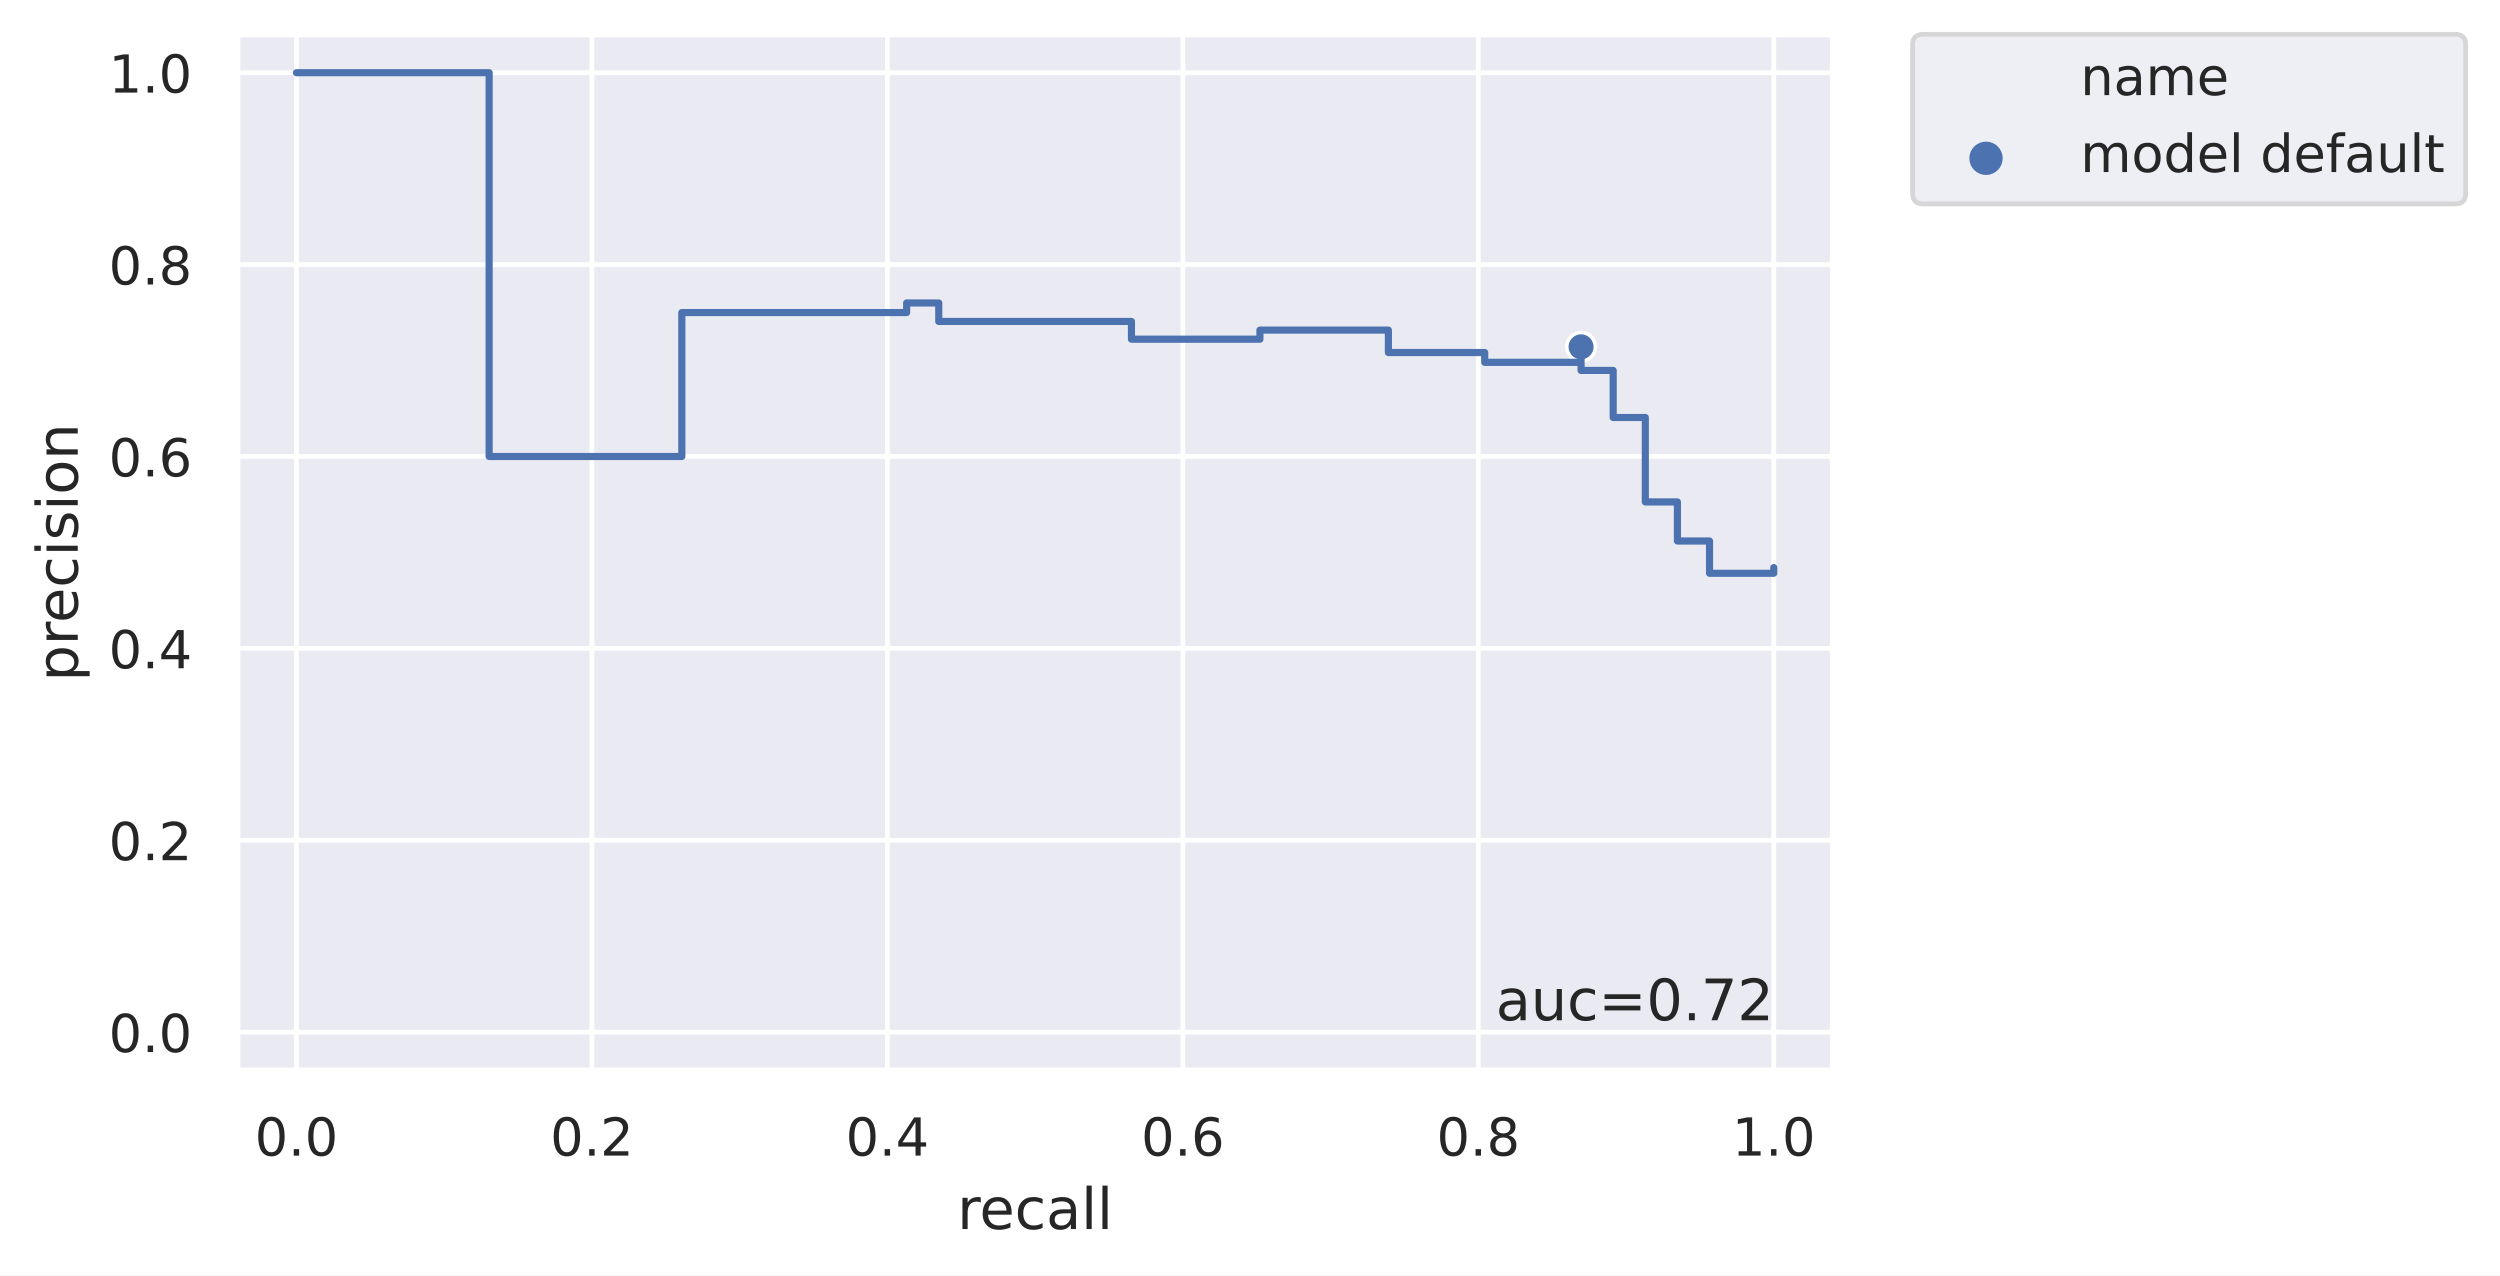
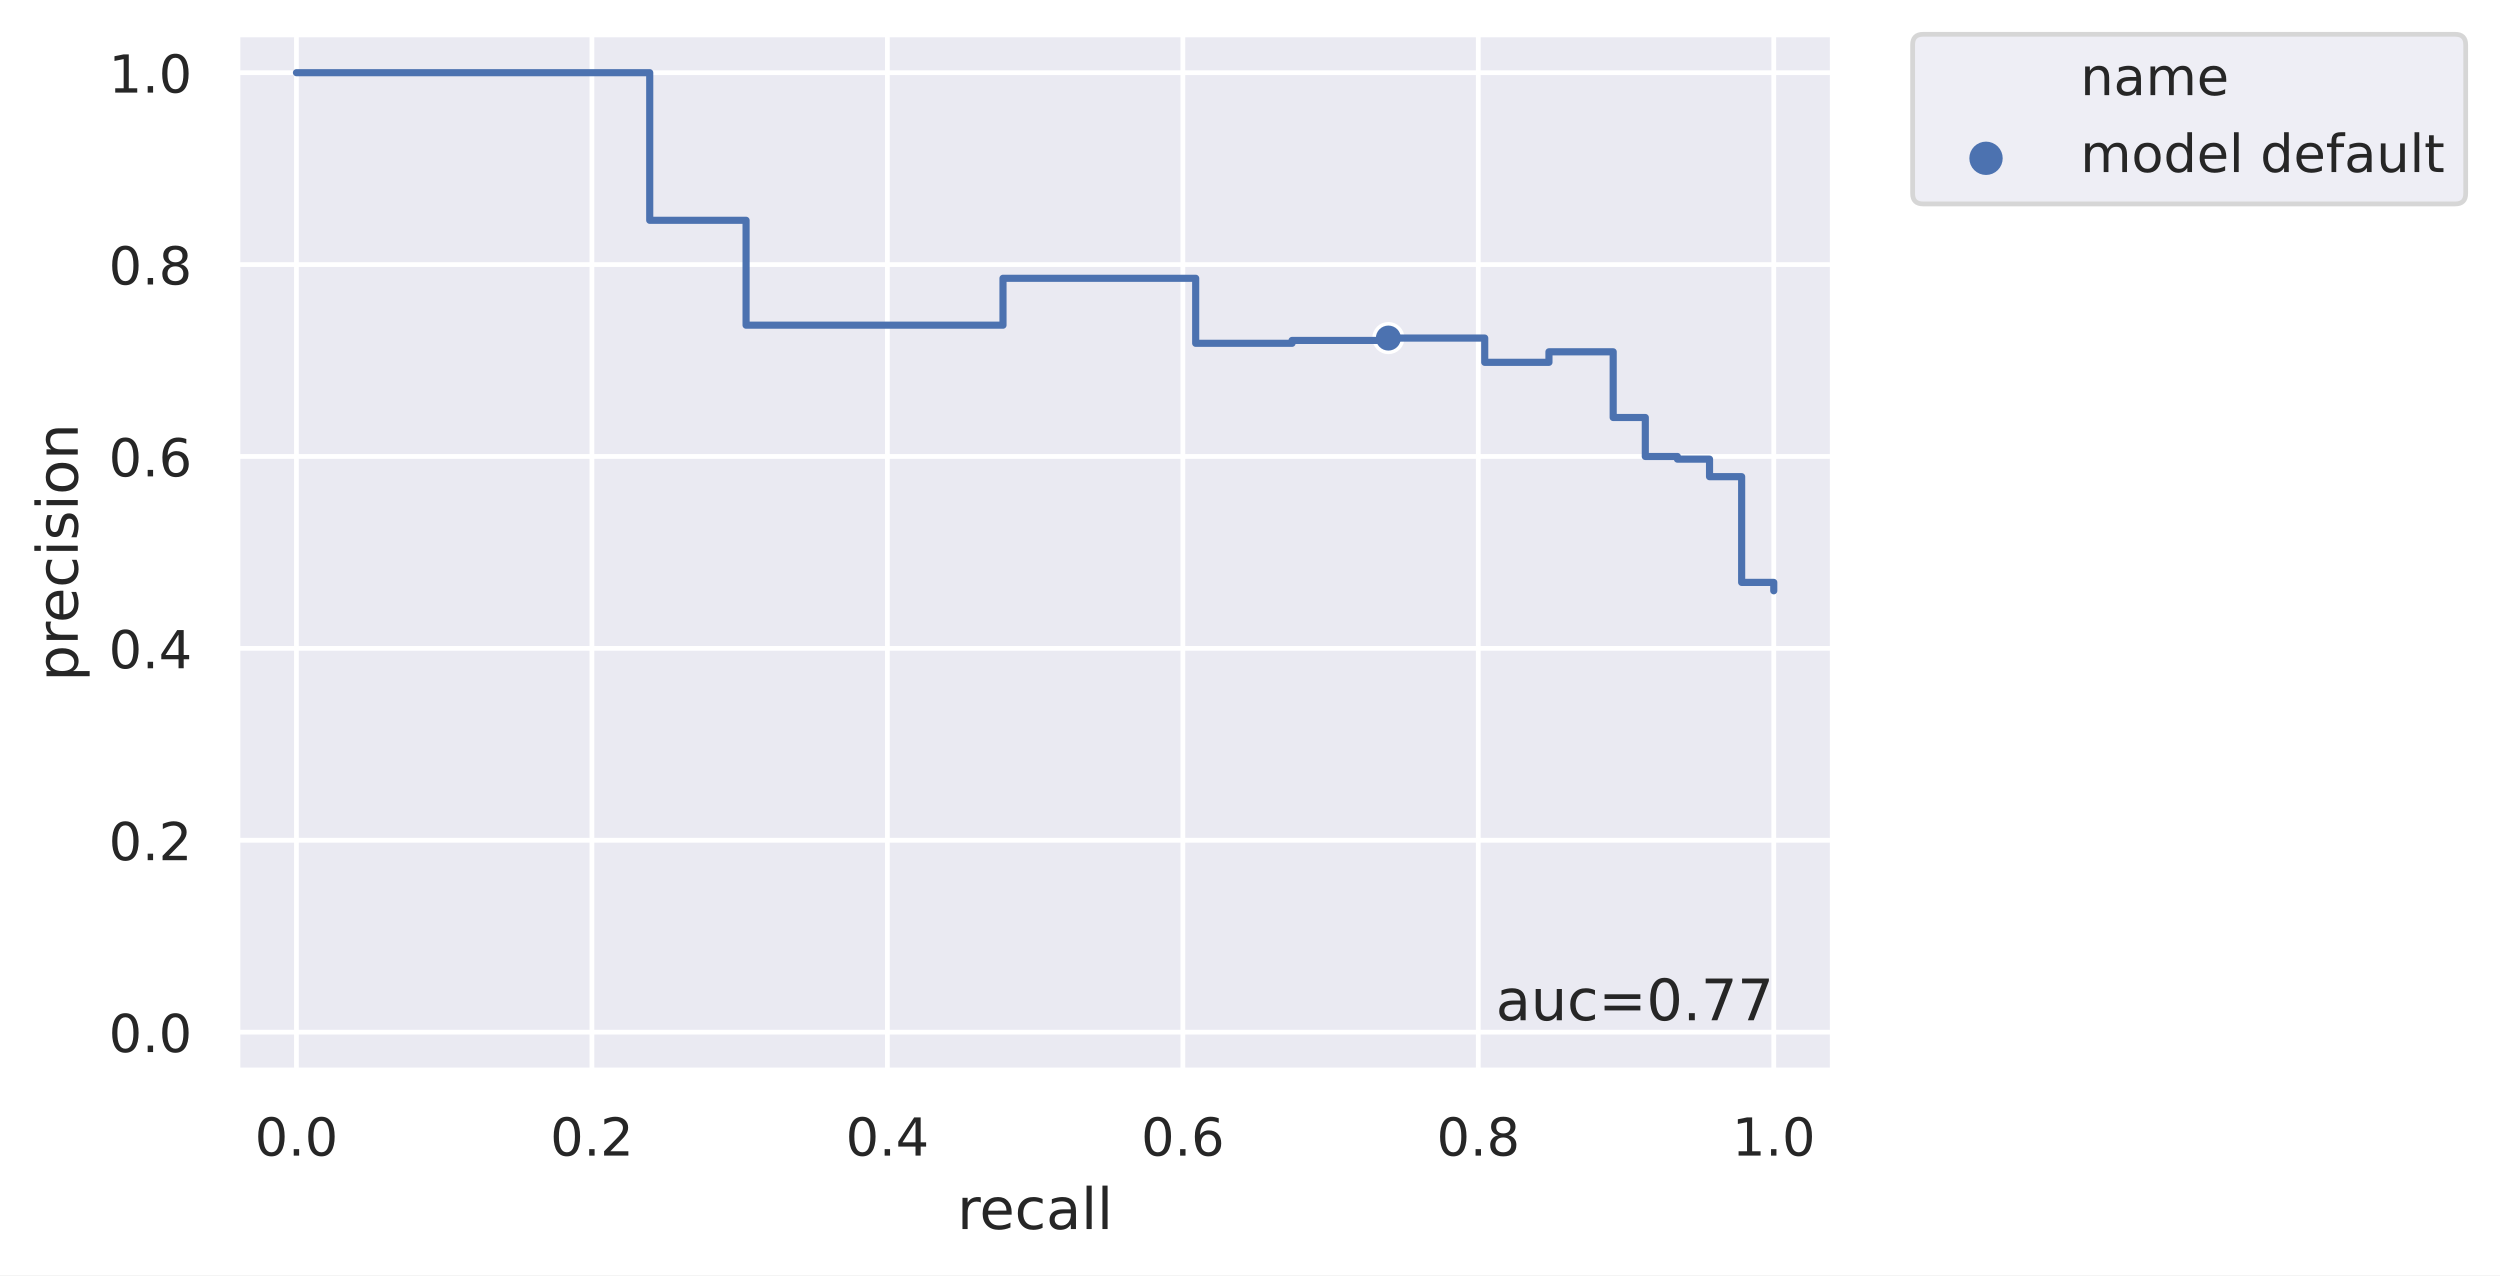
<svg xmlns="http://www.w3.org/2000/svg" xmlns:xlink="http://www.w3.org/1999/xlink" height="267.6pt" version="1.1" viewBox="0 0 524.601 267.6" width="524.601pt">
  <defs>
    <style type="text/css">
*{stroke-linecap:butt;stroke-linejoin:round;}
  </style>
  </defs>
  <g id="figure_1">
    <g id="patch_1">
      <path d="M 0 267.6  L 524.601 267.6  L 524.601 0  L 0 0  z " style="fill:#ffffff;" />
    </g>
    <g id="axes_1">
      <g id="patch_2">
        <path d="M 49.807 224.64  L 384.607 224.64  L 384.607 7.2  L 49.807 7.2  z " style="fill:#eaeaf2;" />
      </g>
      <g id="matplotlib.axis_1">
        <g id="xtick_1">
          <g id="line2d_1">
-             <path clip-path="url(#pcb7fc8c626)" d="M 62.207 224.64  L 62.207 7.2  " style="fill:none;stroke:#ffffff;stroke-linecap:round;" />
+             <path clip-path="url(#p36988f5784)" d="M 62.207 224.64  L 62.207 7.2  " style="fill:none;stroke:#ffffff;stroke-linecap:round;" />
          </g>
          <g id="text_1">
            <defs>
              <path d="M 31.781 66.406  Q 24.172 66.406 20.328 58.906  Q 16.5 51.422 16.5 36.375  Q 16.5 21.391 20.328 13.891  Q 24.172 6.391 31.781 6.391  Q 39.453 6.391 43.281 13.891  Q 47.125 21.391 47.125 36.375  Q 47.125 51.422 43.281 58.906  Q 39.453 66.406 31.781 66.406  z M 31.781 74.219  Q 44.047 74.219 50.516 64.516  Q 56.984 54.828 56.984 36.375  Q 56.984 17.969 50.516 8.266  Q 44.047 -1.422 31.781 -1.422  Q 19.531 -1.422 13.062 8.266  Q 6.594 17.969 6.594 36.375  Q 6.594 54.828 13.062 64.516  Q 19.531 74.219 31.781 74.219  z " id="DejaVuSans-48" />
              <path d="M 10.688 12.406  L 21 12.406  L 21 0  L 10.688 0  z " id="DejaVuSans-46" />
            </defs>
            <g style="fill:#262626;" transform="translate(53.46047 242.4983)scale(0.11 -0.11)">
              <use xlink:href="#DejaVuSans-48" />
              <use x="63.623" xlink:href="#DejaVuSans-46" />
              <use x="95.41" xlink:href="#DejaVuSans-48" />
            </g>
          </g>
        </g>
        <g id="xtick_2">
          <g id="line2d_2">
-             <path clip-path="url(#pcb7fc8c626)" d="M 124.207 224.64  L 124.207 7.2  " style="fill:none;stroke:#ffffff;stroke-linecap:round;" />
+             <path clip-path="url(#p36988f5784)" d="M 124.207 224.64  L 124.207 7.2  " style="fill:none;stroke:#ffffff;stroke-linecap:round;" />
          </g>
          <g id="text_2">
            <defs>
              <path d="M 19.188 8.297  L 53.609 8.297  L 53.609 0  L 7.328 0  L 7.328 8.297  Q 12.938 14.109 22.625 23.891  Q 32.328 33.688 34.812 36.531  Q 39.547 41.844 41.422 45.531  Q 43.312 49.219 43.312 52.781  Q 43.312 58.594 39.234 62.25  Q 35.156 65.922 28.609 65.922  Q 23.969 65.922 18.812 64.312  Q 13.672 62.703 7.812 59.422  L 7.812 69.391  Q 13.766 71.781 18.938 73  Q 24.125 74.219 28.422 74.219  Q 39.75 74.219 46.484 68.547  Q 53.219 62.891 53.219 53.422  Q 53.219 48.922 51.531 44.891  Q 49.859 40.875 45.406 35.406  Q 44.188 33.984 37.641 27.219  Q 31.109 20.453 19.188 8.297  z " id="DejaVuSans-50" />
            </defs>
            <g style="fill:#262626;" transform="translate(115.4605 242.4983)scale(0.11 -0.11)">
              <use xlink:href="#DejaVuSans-48" />
              <use x="63.623" xlink:href="#DejaVuSans-46" />
              <use x="95.41" xlink:href="#DejaVuSans-50" />
            </g>
          </g>
        </g>
        <g id="xtick_3">
          <g id="line2d_3">
-             <path clip-path="url(#pcb7fc8c626)" d="M 186.207 224.64  L 186.207 7.2  " style="fill:none;stroke:#ffffff;stroke-linecap:round;" />
+             <path clip-path="url(#p36988f5784)" d="M 186.207 224.64  L 186.207 7.2  " style="fill:none;stroke:#ffffff;stroke-linecap:round;" />
          </g>
          <g id="text_3">
            <defs>
              <path d="M 37.797 64.312  L 12.891 25.391  L 37.797 25.391  z M 35.203 72.906  L 47.609 72.906  L 47.609 25.391  L 58.016 25.391  L 58.016 17.188  L 47.609 17.188  L 47.609 0  L 37.797 0  L 37.797 17.188  L 4.891 17.188  L 4.891 26.703  z " id="DejaVuSans-52" />
            </defs>
            <g style="fill:#262626;" transform="translate(177.4605 242.4983)scale(0.11 -0.11)">
              <use xlink:href="#DejaVuSans-48" />
              <use x="63.623" xlink:href="#DejaVuSans-46" />
              <use x="95.41" xlink:href="#DejaVuSans-52" />
            </g>
          </g>
        </g>
        <g id="xtick_4">
          <g id="line2d_4">
-             <path clip-path="url(#pcb7fc8c626)" d="M 248.207 224.64  L 248.207 7.2  " style="fill:none;stroke:#ffffff;stroke-linecap:round;" />
+             <path clip-path="url(#p36988f5784)" d="M 248.207 224.64  L 248.207 7.2  " style="fill:none;stroke:#ffffff;stroke-linecap:round;" />
          </g>
          <g id="text_4">
            <defs>
              <path d="M 33.016 40.375  Q 26.375 40.375 22.484 35.828  Q 18.609 31.297 18.609 23.391  Q 18.609 15.531 22.484 10.953  Q 26.375 6.391 33.016 6.391  Q 39.656 6.391 43.531 10.953  Q 47.406 15.531 47.406 23.391  Q 47.406 31.297 43.531 35.828  Q 39.656 40.375 33.016 40.375  z M 52.594 71.297  L 52.594 62.312  Q 48.875 64.062 45.094 64.984  Q 41.312 65.922 37.594 65.922  Q 27.828 65.922 22.672 59.328  Q 17.531 52.734 16.797 39.406  Q 19.672 43.656 24.016 45.922  Q 28.375 48.188 33.594 48.188  Q 44.578 48.188 50.953 41.516  Q 57.328 34.859 57.328 23.391  Q 57.328 12.156 50.688 5.359  Q 44.047 -1.422 33.016 -1.422  Q 20.359 -1.422 13.672 8.266  Q 6.984 17.969 6.984 36.375  Q 6.984 53.656 15.188 63.938  Q 23.391 74.219 37.203 74.219  Q 40.922 74.219 44.703 73.484  Q 48.484 72.75 52.594 71.297  z " id="DejaVuSans-54" />
            </defs>
            <g style="fill:#262626;" transform="translate(239.4605 242.4983)scale(0.11 -0.11)">
              <use xlink:href="#DejaVuSans-48" />
              <use x="63.623" xlink:href="#DejaVuSans-46" />
              <use x="95.41" xlink:href="#DejaVuSans-54" />
            </g>
          </g>
        </g>
        <g id="xtick_5">
          <g id="line2d_5">
-             <path clip-path="url(#pcb7fc8c626)" d="M 310.207 224.64  L 310.207 7.2  " style="fill:none;stroke:#ffffff;stroke-linecap:round;" />
+             <path clip-path="url(#p36988f5784)" d="M 310.207 224.64  L 310.207 7.2  " style="fill:none;stroke:#ffffff;stroke-linecap:round;" />
          </g>
          <g id="text_5">
            <defs>
              <path d="M 31.781 34.625  Q 24.75 34.625 20.719 30.859  Q 16.703 27.094 16.703 20.516  Q 16.703 13.922 20.719 10.156  Q 24.75 6.391 31.781 6.391  Q 38.812 6.391 42.859 10.172  Q 46.922 13.969 46.922 20.516  Q 46.922 27.094 42.891 30.859  Q 38.875 34.625 31.781 34.625  z M 21.922 38.812  Q 15.578 40.375 12.031 44.719  Q 8.5 49.078 8.5 55.328  Q 8.5 64.062 14.719 69.141  Q 20.953 74.219 31.781 74.219  Q 42.672 74.219 48.875 69.141  Q 55.078 64.062 55.078 55.328  Q 55.078 49.078 51.531 44.719  Q 48 40.375 41.703 38.812  Q 48.828 37.156 52.797 32.312  Q 56.781 27.484 56.781 20.516  Q 56.781 9.906 50.312 4.234  Q 43.844 -1.422 31.781 -1.422  Q 19.734 -1.422 13.25 4.234  Q 6.781 9.906 6.781 20.516  Q 6.781 27.484 10.781 32.312  Q 14.797 37.156 21.922 38.812  z M 18.312 54.391  Q 18.312 48.734 21.844 45.562  Q 25.391 42.391 31.781 42.391  Q 38.141 42.391 41.719 45.562  Q 45.312 48.734 45.312 54.391  Q 45.312 60.062 41.719 63.234  Q 38.141 66.406 31.781 66.406  Q 25.391 66.406 21.844 63.234  Q 18.312 60.062 18.312 54.391  z " id="DejaVuSans-56" />
            </defs>
            <g style="fill:#262626;" transform="translate(301.4605 242.4983)scale(0.11 -0.11)">
              <use xlink:href="#DejaVuSans-48" />
              <use x="63.623" xlink:href="#DejaVuSans-46" />
              <use x="95.41" xlink:href="#DejaVuSans-56" />
            </g>
          </g>
        </g>
        <g id="xtick_6">
          <g id="line2d_6">
-             <path clip-path="url(#pcb7fc8c626)" d="M 372.207 224.64  L 372.207 7.2  " style="fill:none;stroke:#ffffff;stroke-linecap:round;" />
+             <path clip-path="url(#p36988f5784)" d="M 372.207 224.64  L 372.207 7.2  " style="fill:none;stroke:#ffffff;stroke-linecap:round;" />
          </g>
          <g id="text_6">
            <defs>
              <path d="M 12.406 8.297  L 28.516 8.297  L 28.516 63.922  L 10.984 60.406  L 10.984 69.391  L 28.422 72.906  L 38.281 72.906  L 38.281 8.297  L 54.391 8.297  L 54.391 0  L 12.406 0  z " id="DejaVuSans-49" />
            </defs>
            <g style="fill:#262626;" transform="translate(363.4605 242.4983)scale(0.11 -0.11)">
              <use xlink:href="#DejaVuSans-49" />
              <use x="63.623" xlink:href="#DejaVuSans-46" />
              <use x="95.41" xlink:href="#DejaVuSans-48" />
            </g>
          </g>
        </g>
        <g id="text_7">
          <defs>
            <path d="M 41.109 46.297  Q 39.594 47.172 37.812 47.578  Q 36.031 48 33.891 48  Q 26.266 48 22.188 43.047  Q 18.109 38.094 18.109 28.812  L 18.109 0  L 9.078 0  L 9.078 54.688  L 18.109 54.688  L 18.109 46.188  Q 20.953 51.172 25.484 53.578  Q 30.031 56 36.531 56  Q 37.453 56 38.578 55.875  Q 39.703 55.766 41.062 55.516  z " id="DejaVuSans-114" />
            <path d="M 56.203 29.594  L 56.203 25.203  L 14.891 25.203  Q 15.484 15.922 20.484 11.062  Q 25.484 6.203 34.422 6.203  Q 39.594 6.203 44.453 7.469  Q 49.312 8.734 54.109 11.281  L 54.109 2.781  Q 49.266 0.734 44.188 -0.344  Q 39.109 -1.422 33.891 -1.422  Q 20.797 -1.422 13.156 6.188  Q 5.516 13.812 5.516 26.812  Q 5.516 40.234 12.766 48.109  Q 20.016 56 32.328 56  Q 43.359 56 49.781 48.891  Q 56.203 41.797 56.203 29.594  z M 47.219 32.234  Q 47.125 39.594 43.094 43.984  Q 39.062 48.391 32.422 48.391  Q 24.906 48.391 20.391 44.141  Q 15.875 39.891 15.188 32.172  z " id="DejaVuSans-101" />
            <path d="M 48.781 52.594  L 48.781 44.188  Q 44.969 46.297 41.141 47.344  Q 37.312 48.391 33.406 48.391  Q 24.656 48.391 19.812 42.844  Q 14.984 37.312 14.984 27.297  Q 14.984 17.281 19.812 11.734  Q 24.656 6.203 33.406 6.203  Q 37.312 6.203 41.141 7.25  Q 44.969 8.297 48.781 10.406  L 48.781 2.094  Q 45.016 0.344 40.984 -0.531  Q 36.969 -1.422 32.422 -1.422  Q 20.062 -1.422 12.781 6.344  Q 5.516 14.109 5.516 27.297  Q 5.516 40.672 12.859 48.328  Q 20.219 56 33.016 56  Q 37.156 56 41.109 55.141  Q 45.062 54.297 48.781 52.594  z " id="DejaVuSans-99" />
            <path d="M 34.281 27.484  Q 23.391 27.484 19.188 25  Q 14.984 22.516 14.984 16.5  Q 14.984 11.719 18.141 8.906  Q 21.297 6.109 26.703 6.109  Q 34.188 6.109 38.703 11.406  Q 43.219 16.703 43.219 25.484  L 43.219 27.484  z M 52.203 31.203  L 52.203 0  L 43.219 0  L 43.219 8.297  Q 40.141 3.328 35.547 0.953  Q 30.953 -1.422 24.312 -1.422  Q 15.922 -1.422 10.953 3.297  Q 6 8.016 6 15.922  Q 6 25.141 12.172 29.828  Q 18.359 34.516 30.609 34.516  L 43.219 34.516  L 43.219 35.406  Q 43.219 41.609 39.141 45  Q 35.062 48.391 27.688 48.391  Q 23 48.391 18.547 47.266  Q 14.109 46.141 10.016 43.891  L 10.016 52.203  Q 14.938 54.109 19.578 55.047  Q 24.219 56 28.609 56  Q 40.484 56 46.344 49.844  Q 52.203 43.703 52.203 31.203  z " id="DejaVuSans-97" />
            <path d="M 9.422 75.984  L 18.406 75.984  L 18.406 0  L 9.422 0  z " id="DejaVuSans-108" />
          </defs>
          <g style="fill:#262626;" transform="translate(200.8741 257.9041)scale(0.12 -0.12)">
            <use xlink:href="#DejaVuSans-114" />
            <use x="38.863" xlink:href="#DejaVuSans-101" />
            <use x="100.387" xlink:href="#DejaVuSans-99" />
            <use x="155.367" xlink:href="#DejaVuSans-97" />
            <use x="216.646" xlink:href="#DejaVuSans-108" />
            <use x="244.43" xlink:href="#DejaVuSans-108" />
          </g>
        </g>
      </g>
      <g id="matplotlib.axis_2">
        <g id="ytick_1">
          <g id="line2d_7">
-             <path clip-path="url(#pcb7fc8c626)" d="M 49.807 216.587  L 384.607 216.587  " style="fill:none;stroke:#ffffff;stroke-linecap:round;" />
+             <path clip-path="url(#p36988f5784)" d="M 49.807 216.587  L 384.607 216.587  " style="fill:none;stroke:#ffffff;stroke-linecap:round;" />
          </g>
          <g id="text_8">
            <g style="fill:#262626;" transform="translate(22.81375 220.7658)scale(0.11 -0.11)">
              <use xlink:href="#DejaVuSans-48" />
              <use x="63.623" xlink:href="#DejaVuSans-46" />
              <use x="95.41" xlink:href="#DejaVuSans-48" />
            </g>
          </g>
        </g>
        <g id="ytick_2">
          <g id="line2d_8">
-             <path clip-path="url(#pcb7fc8c626)" d="M 49.807 176.32  L 384.607 176.32  " style="fill:none;stroke:#ffffff;stroke-linecap:round;" />
+             <path clip-path="url(#p36988f5784)" d="M 49.807 176.32  L 384.607 176.32  " style="fill:none;stroke:#ffffff;stroke-linecap:round;" />
          </g>
          <g id="text_9">
            <g style="fill:#262626;" transform="translate(22.81375 180.4991)scale(0.11 -0.11)">
              <use xlink:href="#DejaVuSans-48" />
              <use x="63.623" xlink:href="#DejaVuSans-46" />
              <use x="95.41" xlink:href="#DejaVuSans-50" />
            </g>
          </g>
        </g>
        <g id="ytick_3">
          <g id="line2d_9">
-             <path clip-path="url(#pcb7fc8c626)" d="M 49.807 136.053  L 384.607 136.053  " style="fill:none;stroke:#ffffff;stroke-linecap:round;" />
+             <path clip-path="url(#p36988f5784)" d="M 49.807 136.053  L 384.607 136.053  " style="fill:none;stroke:#ffffff;stroke-linecap:round;" />
          </g>
          <g id="text_10">
            <g style="fill:#262626;" transform="translate(22.81375 140.2325)scale(0.11 -0.11)">
              <use xlink:href="#DejaVuSans-48" />
              <use x="63.623" xlink:href="#DejaVuSans-46" />
              <use x="95.41" xlink:href="#DejaVuSans-52" />
            </g>
          </g>
        </g>
        <g id="ytick_4">
          <g id="line2d_10">
-             <path clip-path="url(#pcb7fc8c626)" d="M 49.807 95.787  L 384.607 95.787  " style="fill:none;stroke:#ffffff;stroke-linecap:round;" />
+             <path clip-path="url(#p36988f5784)" d="M 49.807 95.787  L 384.607 95.787  " style="fill:none;stroke:#ffffff;stroke-linecap:round;" />
          </g>
          <g id="text_11">
            <g style="fill:#262626;" transform="translate(22.81375 99.96581)scale(0.11 -0.11)">
              <use xlink:href="#DejaVuSans-48" />
              <use x="63.623" xlink:href="#DejaVuSans-46" />
              <use x="95.41" xlink:href="#DejaVuSans-54" />
            </g>
          </g>
        </g>
        <g id="ytick_5">
          <g id="line2d_11">
-             <path clip-path="url(#pcb7fc8c626)" d="M 49.807 55.52  L 384.607 55.52  " style="fill:none;stroke:#ffffff;stroke-linecap:round;" />
+             <path clip-path="url(#p36988f5784)" d="M 49.807 55.52  L 384.607 55.52  " style="fill:none;stroke:#ffffff;stroke-linecap:round;" />
          </g>
          <g id="text_12">
            <g style="fill:#262626;" transform="translate(22.81375 59.69914)scale(0.11 -0.11)">
              <use xlink:href="#DejaVuSans-48" />
              <use x="63.623" xlink:href="#DejaVuSans-46" />
              <use x="95.41" xlink:href="#DejaVuSans-56" />
            </g>
          </g>
        </g>
        <g id="ytick_6">
          <g id="line2d_12">
-             <path clip-path="url(#pcb7fc8c626)" d="M 49.807 15.253  L 384.607 15.253  " style="fill:none;stroke:#ffffff;stroke-linecap:round;" />
+             <path clip-path="url(#p36988f5784)" d="M 49.807 15.253  L 384.607 15.253  " style="fill:none;stroke:#ffffff;stroke-linecap:round;" />
          </g>
          <g id="text_13">
            <g style="fill:#262626;" transform="translate(22.81375 19.43247)scale(0.11 -0.11)">
              <use xlink:href="#DejaVuSans-49" />
              <use x="63.623" xlink:href="#DejaVuSans-46" />
              <use x="95.41" xlink:href="#DejaVuSans-48" />
            </g>
          </g>
        </g>
        <g id="text_14">
          <defs>
            <path d="M 18.109 8.203  L 18.109 -20.797  L 9.078 -20.797  L 9.078 54.688  L 18.109 54.688  L 18.109 46.391  Q 20.953 51.266 25.266 53.625  Q 29.594 56 35.594 56  Q 45.562 56 51.781 48.094  Q 58.016 40.188 58.016 27.297  Q 58.016 14.406 51.781 6.484  Q 45.562 -1.422 35.594 -1.422  Q 29.594 -1.422 25.266 0.953  Q 20.953 3.328 18.109 8.203  z M 48.688 27.297  Q 48.688 37.203 44.609 42.844  Q 40.531 48.484 33.406 48.484  Q 26.266 48.484 22.188 42.844  Q 18.109 37.203 18.109 27.297  Q 18.109 17.391 22.188 11.75  Q 26.266 6.109 33.406 6.109  Q 40.531 6.109 44.609 11.75  Q 48.688 17.391 48.688 27.297  z " id="DejaVuSans-112" />
            <path d="M 9.422 54.688  L 18.406 54.688  L 18.406 0  L 9.422 0  z M 9.422 75.984  L 18.406 75.984  L 18.406 64.594  L 9.422 64.594  z " id="DejaVuSans-105" />
            <path d="M 44.281 53.078  L 44.281 44.578  Q 40.484 46.531 36.375 47.5  Q 32.281 48.484 27.875 48.484  Q 21.188 48.484 17.844 46.438  Q 14.5 44.391 14.5 40.281  Q 14.5 37.156 16.891 35.375  Q 19.281 33.594 26.516 31.984  L 29.594 31.297  Q 39.156 29.25 43.188 25.516  Q 47.219 21.781 47.219 15.094  Q 47.219 7.469 41.188 3.016  Q 35.156 -1.422 24.609 -1.422  Q 20.219 -1.422 15.453 -0.562  Q 10.688 0.297 5.422 2  L 5.422 11.281  Q 10.406 8.688 15.234 7.391  Q 20.062 6.109 24.812 6.109  Q 31.156 6.109 34.562 8.281  Q 37.984 10.453 37.984 14.406  Q 37.984 18.062 35.516 20.016  Q 33.062 21.969 24.703 23.781  L 21.578 24.516  Q 13.234 26.266 9.516 29.906  Q 5.812 33.547 5.812 39.891  Q 5.812 47.609 11.281 51.797  Q 16.75 56 26.812 56  Q 31.781 56 36.172 55.266  Q 40.578 54.547 44.281 53.078  z " id="DejaVuSans-115" />
            <path d="M 30.609 48.391  Q 23.391 48.391 19.188 42.75  Q 14.984 37.109 14.984 27.297  Q 14.984 17.484 19.156 11.844  Q 23.344 6.203 30.609 6.203  Q 37.797 6.203 41.984 11.859  Q 46.188 17.531 46.188 27.297  Q 46.188 37.016 41.984 42.703  Q 37.797 48.391 30.609 48.391  z M 30.609 56  Q 42.328 56 49.016 48.375  Q 55.719 40.766 55.719 27.297  Q 55.719 13.875 49.016 6.219  Q 42.328 -1.422 30.609 -1.422  Q 18.844 -1.422 12.172 6.219  Q 5.516 13.875 5.516 27.297  Q 5.516 40.766 12.172 48.375  Q 18.844 56 30.609 56  z " id="DejaVuSans-111" />
            <path d="M 54.891 33.016  L 54.891 0  L 45.906 0  L 45.906 32.719  Q 45.906 40.484 42.875 44.328  Q 39.844 48.188 33.797 48.188  Q 26.516 48.188 22.312 43.547  Q 18.109 38.922 18.109 30.906  L 18.109 0  L 9.078 0  L 9.078 54.688  L 18.109 54.688  L 18.109 46.188  Q 21.344 51.125 25.703 53.562  Q 30.078 56 35.797 56  Q 45.219 56 50.047 50.172  Q 54.891 44.344 54.891 33.016  z " id="DejaVuSans-110" />
          </defs>
          <g style="fill:#262626;" transform="translate(16.31812 142.9847)rotate(-90)scale(0.12 -0.12)">
            <use xlink:href="#DejaVuSans-112" />
            <use x="63.477" xlink:href="#DejaVuSans-114" />
            <use x="102.34" xlink:href="#DejaVuSans-101" />
            <use x="163.863" xlink:href="#DejaVuSans-99" />
            <use x="218.844" xlink:href="#DejaVuSans-105" />
            <use x="246.627" xlink:href="#DejaVuSans-115" />
            <use x="298.727" xlink:href="#DejaVuSans-105" />
            <use x="326.51" xlink:href="#DejaVuSans-111" />
            <use x="387.691" xlink:href="#DejaVuSans-110" />
          </g>
        </g>
      </g>
      <g id="PathCollection_1">
        <defs>
-           <path d="M 0 3  C 0.796 3 1.559 2.684 2.121 2.121  C 2.684 1.559 3 0.796 3 0  C 3 -0.796 2.684 -1.559 2.121 -2.121  C 1.559 -2.684 0.796 -3 0 -3  C -0.796 -3 -1.559 -2.684 -2.121 -2.121  C -2.684 -1.559 -3 -0.796 -3 0  C -3 0.796 -2.684 1.559 -2.121 2.121  C -1.559 2.684 -0.796 3 0 3  z " id="m63b5b316b3" style="stroke:#ffffff;stroke-width:0.75;" />
+           <path d="M 0 3  C 0.796 3 1.559 2.684 2.121 2.121  C 2.684 1.559 3 0.796 3 0  C 3 -0.796 2.684 -1.559 2.121 -2.121  C 1.559 -2.684 0.796 -3 0 -3  C -0.796 -3 -1.559 -2.684 -2.121 -2.121  C -2.684 -1.559 -3 -0.796 -3 0  C -3 0.796 -2.684 1.559 -2.121 2.121  C -1.559 2.684 -0.796 3 0 3  z " id="m31b794f893" style="stroke:#ffffff;stroke-width:0.75;" />
        </defs>
-         <g clip-path="url(#pcb7fc8c626)">
-           <use style="fill:#4c72b0;stroke:#ffffff;stroke-width:0.75;" x="331.772" xlink:href="#m63b5b316b3" y="72.777" />
+         <g clip-path="url(#p36988f5784)">
+           <use style="fill:#4c72b0;stroke:#ffffff;stroke-width:0.75;" x="291.338" xlink:href="#m31b794f893" y="70.941" />
        </g>
      </g>
      <g id="PathCollection_2" />
      <g id="PathCollection_3" />
      <g id="line2d_13">
-         <path clip-path="url(#pcb7fc8c626)" d="M 372.207 119.099  L 372.207 120.297  L 358.729 120.297  L 358.729 117.051  L 358.729 117.051  L 358.729 113.523  L 351.99 113.523  L 351.99 105.324  L 345.251 105.324  L 345.251 99.142  L 345.251 99.142  L 345.251 92.234  L 345.251 92.234  L 345.251 87.608  L 338.512 87.608  L 338.512 81.264  L 338.512 81.264  L 338.512 77.736  L 331.772 77.736  L 331.772 72.777  L 331.772 72.777  L 331.772 76.033  L 311.555 76.033  L 311.555 73.976  L 291.338 73.976  L 291.338 69.27  L 264.381 69.27  L 264.381 71.179  L 237.425 71.179  L 237.425 67.451  L 196.99 67.451  L 196.99 63.573  L 190.251 63.573  L 190.251 65.587  L 143.077 65.587  L 143.077 95.787  L 102.642 95.787  L 102.642 15.253  L 75.685 15.253  L 75.685 15.253  L 62.207 15.253  " style="fill:none;stroke:#4c72b0;stroke-linecap:round;stroke-width:1.5;" />
+         <path clip-path="url(#p36988f5784)" d="M 372.207 123.973  L 372.207 122.212  L 365.468 122.212  L 365.468 114.789  L 365.468 114.789  L 365.468 100.025  L 358.729 100.025  L 358.729 96.346  L 351.99 96.346  L 351.99 95.787  L 345.251 95.787  L 345.251 87.608  L 338.512 87.608  L 338.512 85.56  L 338.512 85.56  L 338.512 74.265  L 338.512 74.265  L 338.512 73.823  L 325.033 73.823  L 325.033 76.033  L 311.555 76.033  L 311.555 70.941  L 291.338 70.941  L 291.338 71.439  L 271.12 71.439  L 271.12 72.04  L 250.903 72.04  L 250.903 58.396  L 210.468 58.396  L 210.468 68.236  L 156.555 68.236  L 156.555 46.228  L 136.338 46.228  L 136.338 15.253  L 89.164 15.253  L 89.164 15.253  L 75.685 15.253  L 75.685 15.253  L 62.207 15.253  " style="fill:none;stroke:#4c72b0;stroke-linecap:round;stroke-width:1.5;" />
      </g>
      <g id="patch_3">
        <path d="M 49.807 224.64  L 49.807 7.2  " style="fill:none;stroke:#ffffff;stroke-linecap:square;stroke-linejoin:miter;stroke-width:1.25;" />
      </g>
      <g id="patch_4">
        <path d="M 384.607 224.64  L 384.607 7.2  " style="fill:none;stroke:#ffffff;stroke-linecap:square;stroke-linejoin:miter;stroke-width:1.25;" />
      </g>
      <g id="patch_5">
        <path d="M 49.807 224.64  L 384.607 224.64  " style="fill:none;stroke:#ffffff;stroke-linecap:square;stroke-linejoin:miter;stroke-width:1.25;" />
      </g>
      <g id="patch_6">
        <path d="M 49.807 7.2  L 384.607 7.2  " style="fill:none;stroke:#ffffff;stroke-linecap:square;stroke-linejoin:miter;stroke-width:1.25;" />
      </g>
      <g id="text_15">
        <defs>
          <path d="M 8.5 21.578  L 8.5 54.688  L 17.484 54.688  L 17.484 21.922  Q 17.484 14.156 20.5 10.266  Q 23.531 6.391 29.594 6.391  Q 36.859 6.391 41.078 11.031  Q 45.312 15.672 45.312 23.688  L 45.312 54.688  L 54.297 54.688  L 54.297 0  L 45.312 0  L 45.312 8.406  Q 42.047 3.422 37.719 1  Q 33.406 -1.422 27.688 -1.422  Q 18.266 -1.422 13.375 4.438  Q 8.5 10.297 8.5 21.578  z M 31.109 56  z " id="DejaVuSans-117" />
          <path d="M 10.594 45.406  L 73.188 45.406  L 73.188 37.203  L 10.594 37.203  z M 10.594 25.484  L 73.188 25.484  L 73.188 17.188  L 10.594 17.188  z " id="DejaVuSans-61" />
          <path d="M 8.203 72.906  L 55.078 72.906  L 55.078 68.703  L 28.609 0  L 18.312 0  L 43.219 64.594  L 8.203 64.594  z " id="DejaVuSans-55" />
        </defs>
        <g style="fill:#262626;" transform="translate(313.8759 214.091)scale(0.12 -0.12)">
          <use xlink:href="#DejaVuSans-97" />
          <use x="61.279" xlink:href="#DejaVuSans-117" />
          <use x="124.658" xlink:href="#DejaVuSans-99" />
          <use x="179.639" xlink:href="#DejaVuSans-61" />
          <use x="263.428" xlink:href="#DejaVuSans-48" />
          <use x="327.051" xlink:href="#DejaVuSans-46" />
          <use x="358.838" xlink:href="#DejaVuSans-55" />
-           <use x="422.461" xlink:href="#DejaVuSans-50" />
+           <use x="422.461" xlink:href="#DejaVuSans-55" />
        </g>
      </g>
      <g id="legend_1">
        <g id="patch_7">
          <path d="M 403.547 42.792  L 515.201 42.792  Q 517.401 42.792 517.401 40.592  L 517.401 9.4  Q 517.401 7.2 515.201 7.2  L 403.547 7.2  Q 401.347 7.2 401.347 9.4  L 401.347 40.592  Q 401.347 42.792 403.547 42.792  z " style="fill:#eaeaf2;opacity:0.8;stroke:#cccccc;stroke-linejoin:miter;" />
        </g>
        <g id="PathCollection_4">
          <defs>
-             <path id="m41b2c20ec6" style="stroke:#ffffff;stroke-width:1.5;" />
+             <path id="m1d2eea1820" style="stroke:#ffffff;stroke-width:1.5;" />
          </defs>
          <g>
-             <use style="fill:#ffffff;stroke:#ffffff;stroke-width:1.5;" x="416.747" xlink:href="#m41b2c20ec6" y="17.071" />
+             <use style="fill:#ffffff;stroke:#ffffff;stroke-width:1.5;" x="416.747" xlink:href="#m1d2eea1820" y="17.071" />
          </g>
        </g>
        <g id="text_16">
          <defs>
            <path d="M 52 44.188  Q 55.375 50.25 60.062 53.125  Q 64.75 56 71.094 56  Q 79.641 56 84.281 50.016  Q 88.922 44.047 88.922 33.016  L 88.922 0  L 79.891 0  L 79.891 32.719  Q 79.891 40.578 77.094 44.375  Q 74.312 48.188 68.609 48.188  Q 61.625 48.188 57.562 43.547  Q 53.516 38.922 53.516 30.906  L 53.516 0  L 44.484 0  L 44.484 32.719  Q 44.484 40.625 41.703 44.406  Q 38.922 48.188 33.109 48.188  Q 26.219 48.188 22.156 43.531  Q 18.109 38.875 18.109 30.906  L 18.109 0  L 9.078 0  L 9.078 54.688  L 18.109 54.688  L 18.109 46.188  Q 21.188 51.219 25.484 53.609  Q 29.781 56 35.688 56  Q 41.656 56 45.828 52.969  Q 50 49.953 52 44.188  z " id="DejaVuSans-109" />
          </defs>
          <g style="fill:#262626;" transform="translate(436.5472 19.95828)scale(0.11 -0.11)">
            <use xlink:href="#DejaVuSans-110" />
            <use x="63.379" xlink:href="#DejaVuSans-97" />
            <use x="124.658" xlink:href="#DejaVuSans-109" />
            <use x="222.07" xlink:href="#DejaVuSans-101" />
          </g>
        </g>
        <g id="PathCollection_5">
          <defs>
-             <path d="M 0 3  C 0.796 3 1.559 2.684 2.121 2.121  C 2.684 1.559 3 0.796 3 0  C 3 -0.796 2.684 -1.559 2.121 -2.121  C 1.559 -2.684 0.796 -3 0 -3  C -0.796 -3 -1.559 -2.684 -2.121 -2.121  C -2.684 -1.559 -3 -0.796 -3 0  C -3 0.796 -2.684 1.559 -2.121 2.121  C -1.559 2.684 -0.796 3 0 3  z " id="m58024cf468" style="stroke:#4c72b0;" />
+             <path d="M 0 3  C 0.796 3 1.559 2.684 2.121 2.121  C 2.684 1.559 3 0.796 3 0  C 3 -0.796 2.684 -1.559 2.121 -2.121  C 1.559 -2.684 0.796 -3 0 -3  C -0.796 -3 -1.559 -2.684 -2.121 -2.121  C -2.684 -1.559 -3 -0.796 -3 0  C -3 0.796 -2.684 1.559 -2.121 2.121  C -1.559 2.684 -0.796 3 0 3  z " id="m4a0f304747" style="stroke:#4c72b0;" />
          </defs>
          <g>
-             <use style="fill:#4c72b0;stroke:#4c72b0;" x="416.747" xlink:href="#m58024cf468" y="33.217" />
+             <use style="fill:#4c72b0;stroke:#4c72b0;" x="416.747" xlink:href="#m4a0f304747" y="33.217" />
          </g>
        </g>
        <g id="text_17">
          <defs>
            <path d="M 45.406 46.391  L 45.406 75.984  L 54.391 75.984  L 54.391 0  L 45.406 0  L 45.406 8.203  Q 42.578 3.328 38.25 0.953  Q 33.938 -1.422 27.875 -1.422  Q 17.969 -1.422 11.734 6.484  Q 5.516 14.406 5.516 27.297  Q 5.516 40.188 11.734 48.094  Q 17.969 56 27.875 56  Q 33.938 56 38.25 53.625  Q 42.578 51.266 45.406 46.391  z M 14.797 27.297  Q 14.797 17.391 18.875 11.75  Q 22.953 6.109 30.078 6.109  Q 37.203 6.109 41.297 11.75  Q 45.406 17.391 45.406 27.297  Q 45.406 37.203 41.297 42.844  Q 37.203 48.484 30.078 48.484  Q 22.953 48.484 18.875 42.844  Q 14.797 37.203 14.797 27.297  z " id="DejaVuSans-100" />
            <path id="DejaVuSans-32" />
            <path d="M 37.109 75.984  L 37.109 68.5  L 28.516 68.5  Q 23.688 68.5 21.797 66.547  Q 19.922 64.594 19.922 59.516  L 19.922 54.688  L 34.719 54.688  L 34.719 47.703  L 19.922 47.703  L 19.922 0  L 10.891 0  L 10.891 47.703  L 2.297 47.703  L 2.297 54.688  L 10.891 54.688  L 10.891 58.5  Q 10.891 67.625 15.141 71.797  Q 19.391 75.984 28.609 75.984  z " id="DejaVuSans-102" />
            <path d="M 18.312 70.219  L 18.312 54.688  L 36.812 54.688  L 36.812 47.703  L 18.312 47.703  L 18.312 18.016  Q 18.312 11.328 20.141 9.422  Q 21.969 7.516 27.594 7.516  L 36.812 7.516  L 36.812 0  L 27.594 0  Q 17.188 0 13.234 3.875  Q 9.281 7.766 9.281 18.016  L 9.281 47.703  L 2.688 47.703  L 2.688 54.688  L 9.281 54.688  L 9.281 70.219  z " id="DejaVuSans-116" />
          </defs>
          <g style="fill:#262626;" transform="translate(436.5472 36.10422)scale(0.11 -0.11)">
            <use xlink:href="#DejaVuSans-109" />
            <use x="97.412" xlink:href="#DejaVuSans-111" />
            <use x="158.594" xlink:href="#DejaVuSans-100" />
            <use x="222.07" xlink:href="#DejaVuSans-101" />
            <use x="283.594" xlink:href="#DejaVuSans-108" />
            <use x="311.377" xlink:href="#DejaVuSans-32" />
            <use x="343.164" xlink:href="#DejaVuSans-100" />
            <use x="406.641" xlink:href="#DejaVuSans-101" />
            <use x="468.164" xlink:href="#DejaVuSans-102" />
            <use x="503.369" xlink:href="#DejaVuSans-97" />
            <use x="564.648" xlink:href="#DejaVuSans-117" />
            <use x="628.027" xlink:href="#DejaVuSans-108" />
            <use x="655.811" xlink:href="#DejaVuSans-116" />
          </g>
        </g>
      </g>
    </g>
  </g>
  <defs>
-     <clipPath id="pcb7fc8c626">
+     <clipPath id="p36988f5784">
      <rect height="217.44" width="334.8" x="49.807" y="7.2" />
    </clipPath>
  </defs>
</svg>
